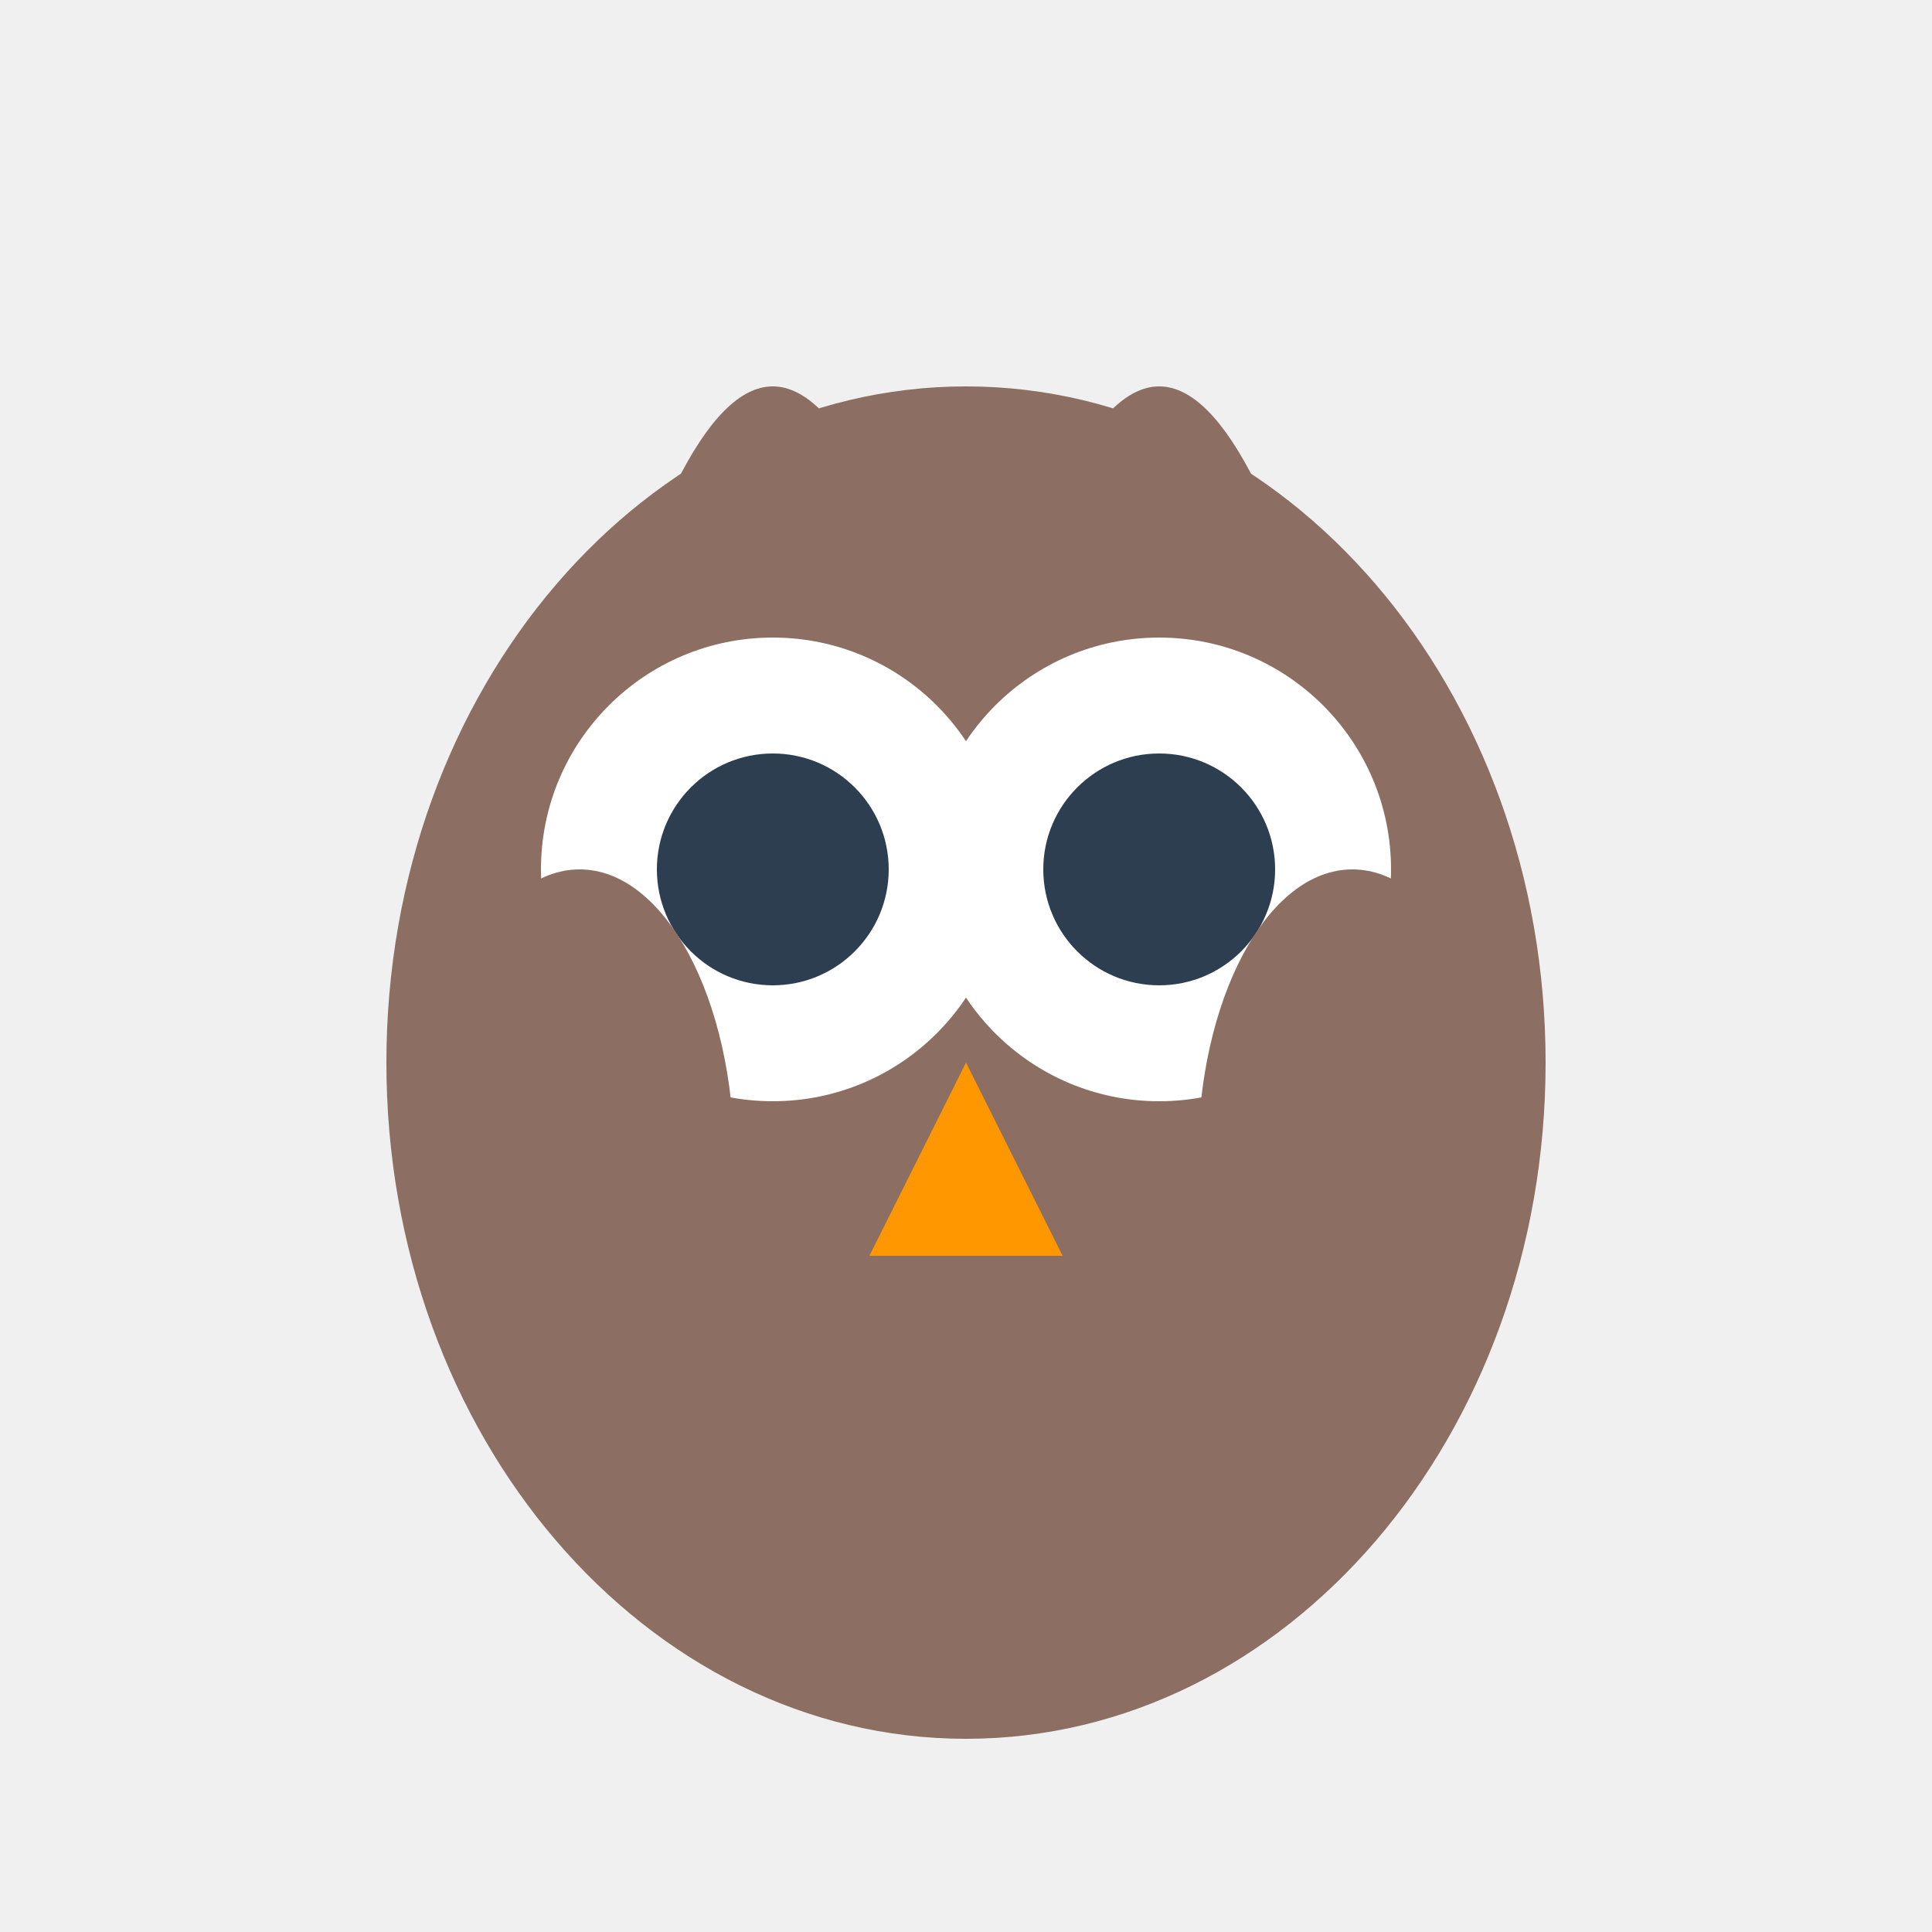
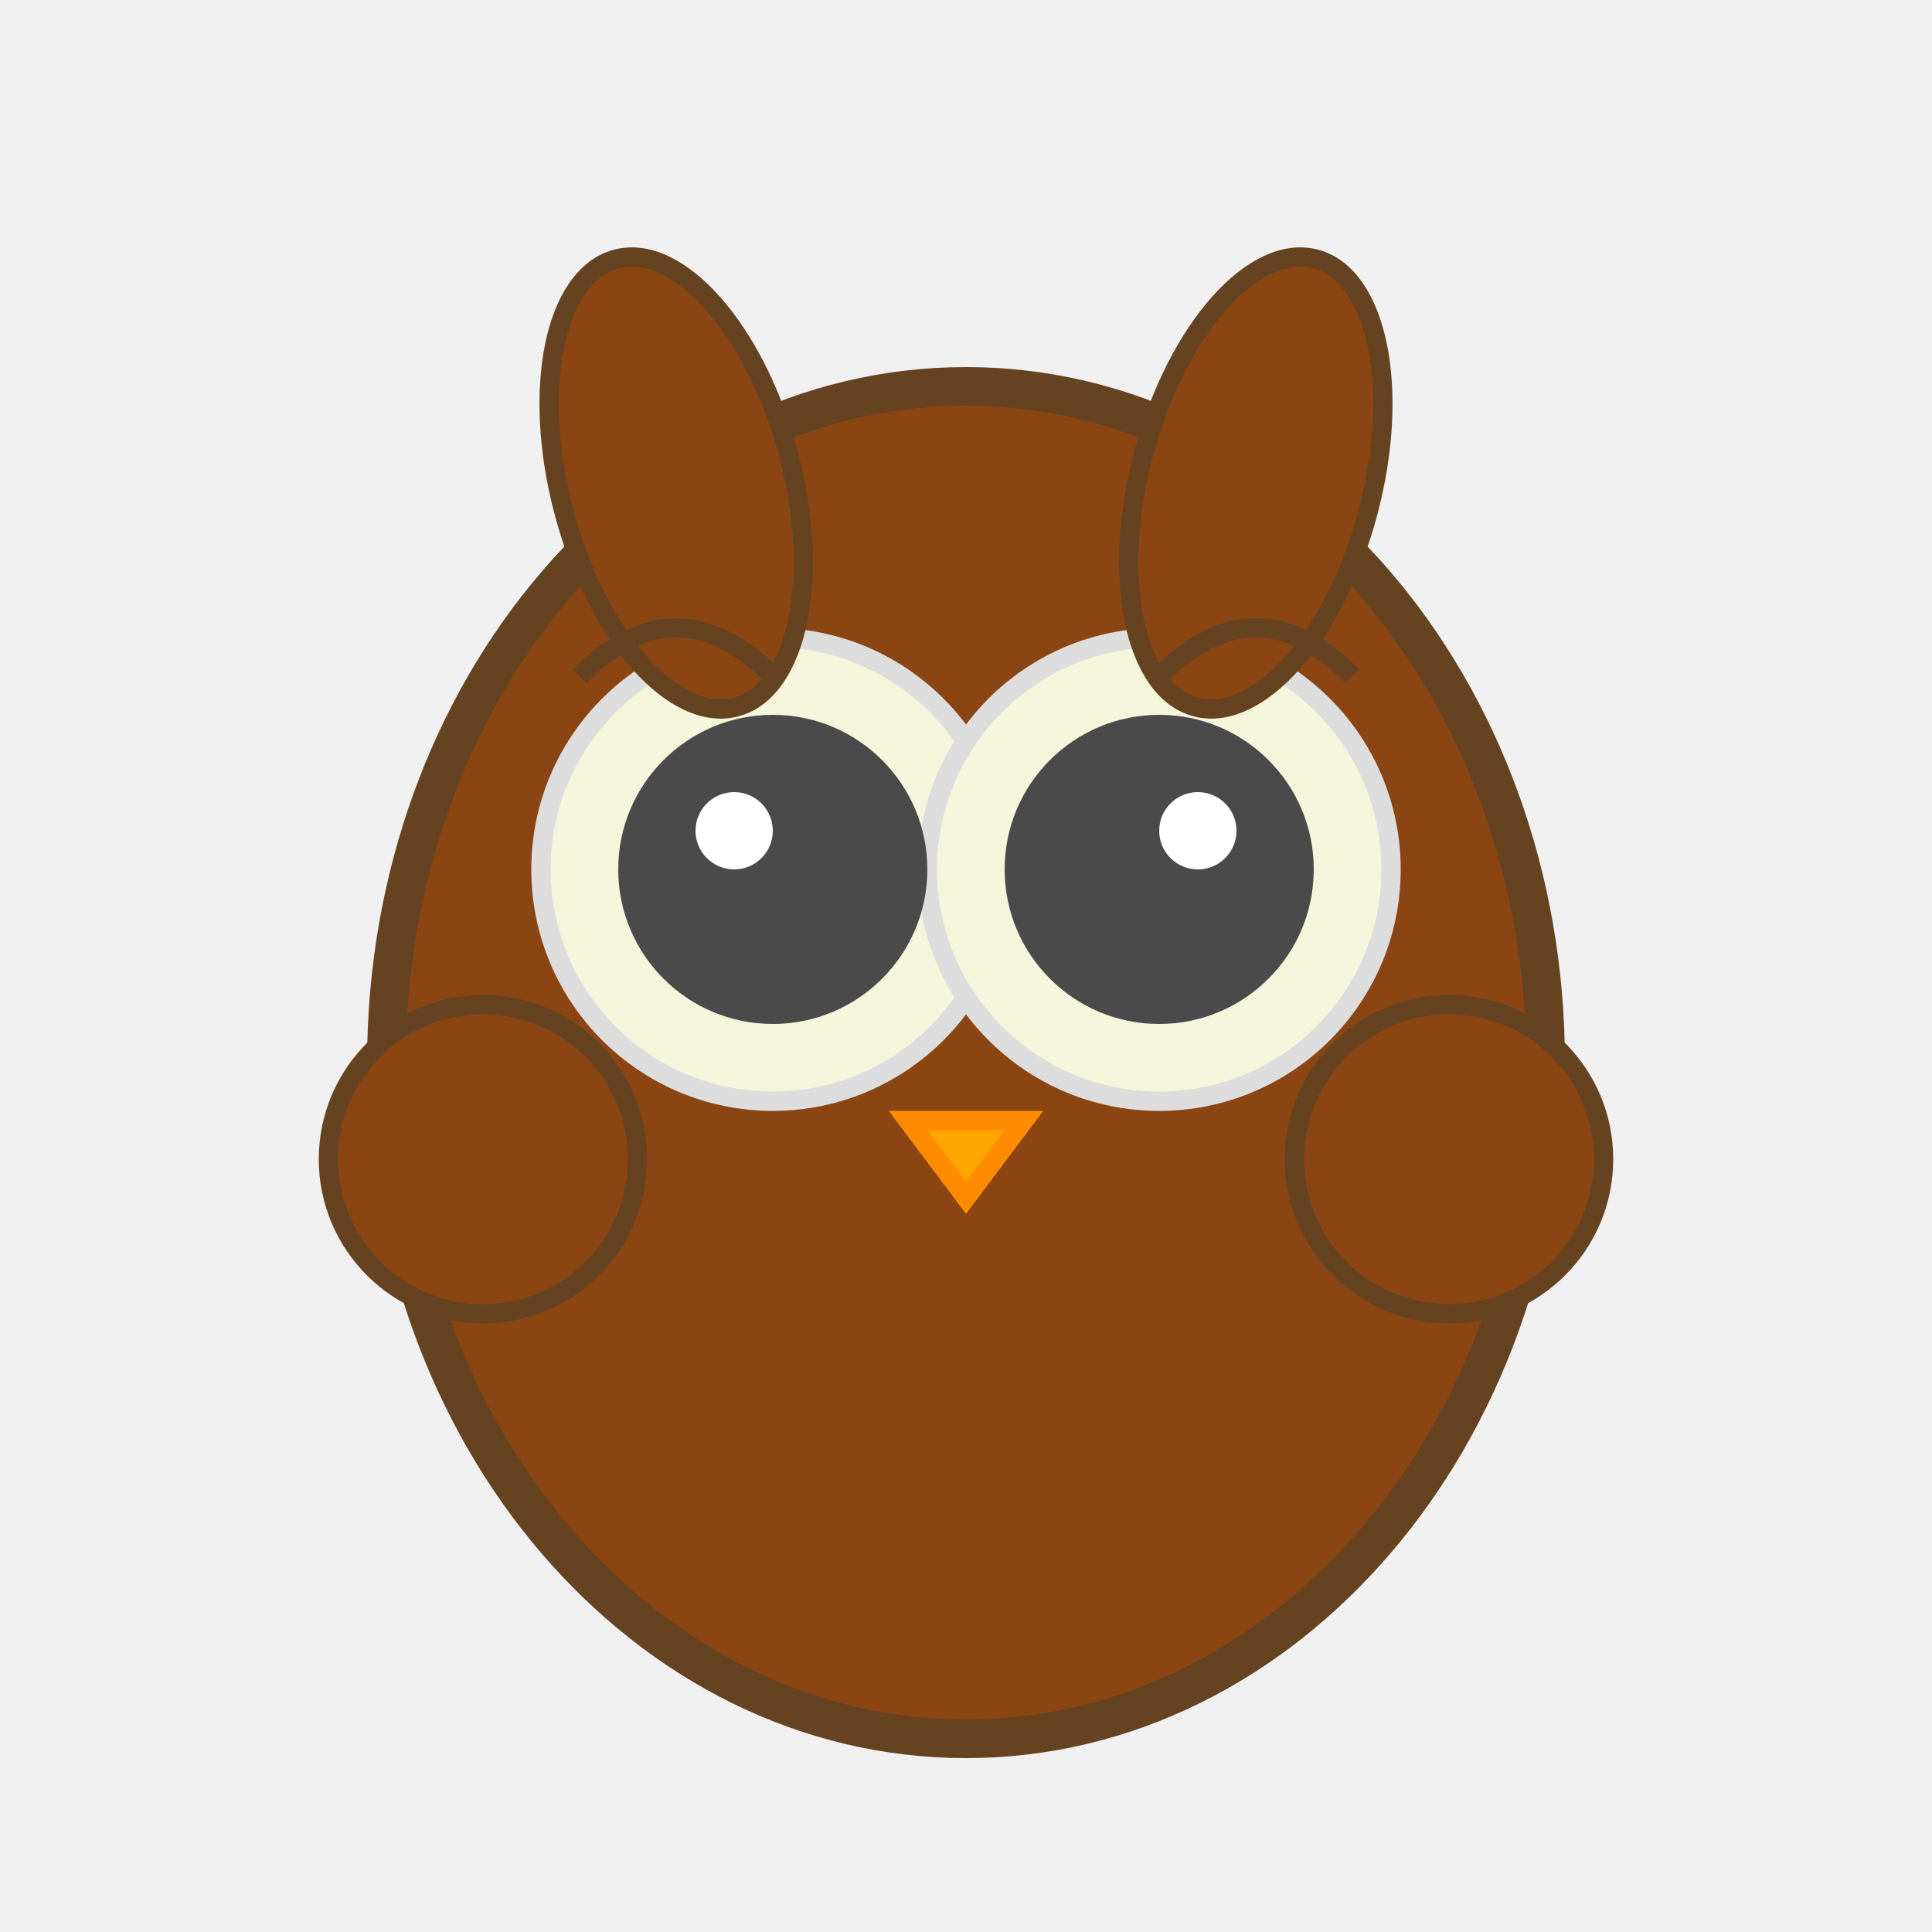
<svg xmlns="http://www.w3.org/2000/svg" width="100" height="100" viewBox="0 0 100 100">
-   <ellipse cx="50" cy="55" rx="30" ry="35" fill="#8D6E63" />
-   <circle cx="40" cy="45" r="12" fill="#FFF" />
-   <circle cx="60" cy="45" r="12" fill="#FFF" />
-   <circle cx="40" cy="45" r="6" fill="#2C3E50" />
-   <circle cx="60" cy="45" r="6" fill="#2C3E50" />
-   <path d="M 50 55 L 45 65 L 55 65 Z" fill="#FF9800" />
-   <path d="M 35 25 Q 40 15 45 25" fill="#8D6E63" />
-   <path d="M 55 25 Q 60 15 65 25" fill="#8D6E63" />
-   <ellipse cx="30" cy="60" rx="8" ry="15" fill="#8D6E63" />
-   <ellipse cx="70" cy="60" rx="8" ry="15" fill="#8D6E63" />
+   <ellipse cx="50" cy="55" rx="30" ry="35" fill="#8B4513" stroke="#654321" stroke-width="2" />
+   <circle cx="40" cy="45" r="12" fill="#F5F5DC" stroke="#DDD" stroke-width="1" />
+   <circle cx="60" cy="45" r="12" fill="#F5F5DC" stroke="#DDD" stroke-width="1" />
+   <circle cx="40" cy="45" r="8" fill="#4A4A4A" />
+   <circle cx="60" cy="45" r="8" fill="#4A4A4A" />
+   <circle cx="38" cy="43" r="2" fill="white" />
+   <circle cx="62" cy="43" r="2" fill="white" />
+   <path d="M 47 58 L 50 62 L 53 58 Z" fill="#FFA500" stroke="#FF8C00" stroke-width="1" />
+   <ellipse cx="35" cy="25" rx="6" ry="12" fill="#8B4513" stroke="#654321" stroke-width="1" transform="rotate(-15 35 25)" />
+   <ellipse cx="65" cy="25" rx="6" ry="12" fill="#8B4513" stroke="#654321" stroke-width="1" transform="rotate(15 65 25)" />
+   <path d="M 30 35 Q 35 30 40 35" stroke="#654321" stroke-width="1" fill="none" />
+   <path d="M 60 35 Q 65 30 70 35" stroke="#654321" stroke-width="1" fill="none" />
+   <circle cx="25" cy="60" r="8" fill="#8B4513" stroke="#654321" stroke-width="1" />
+   <circle cx="75" cy="60" r="8" fill="#8B4513" stroke="#654321" stroke-width="1" />
</svg>
